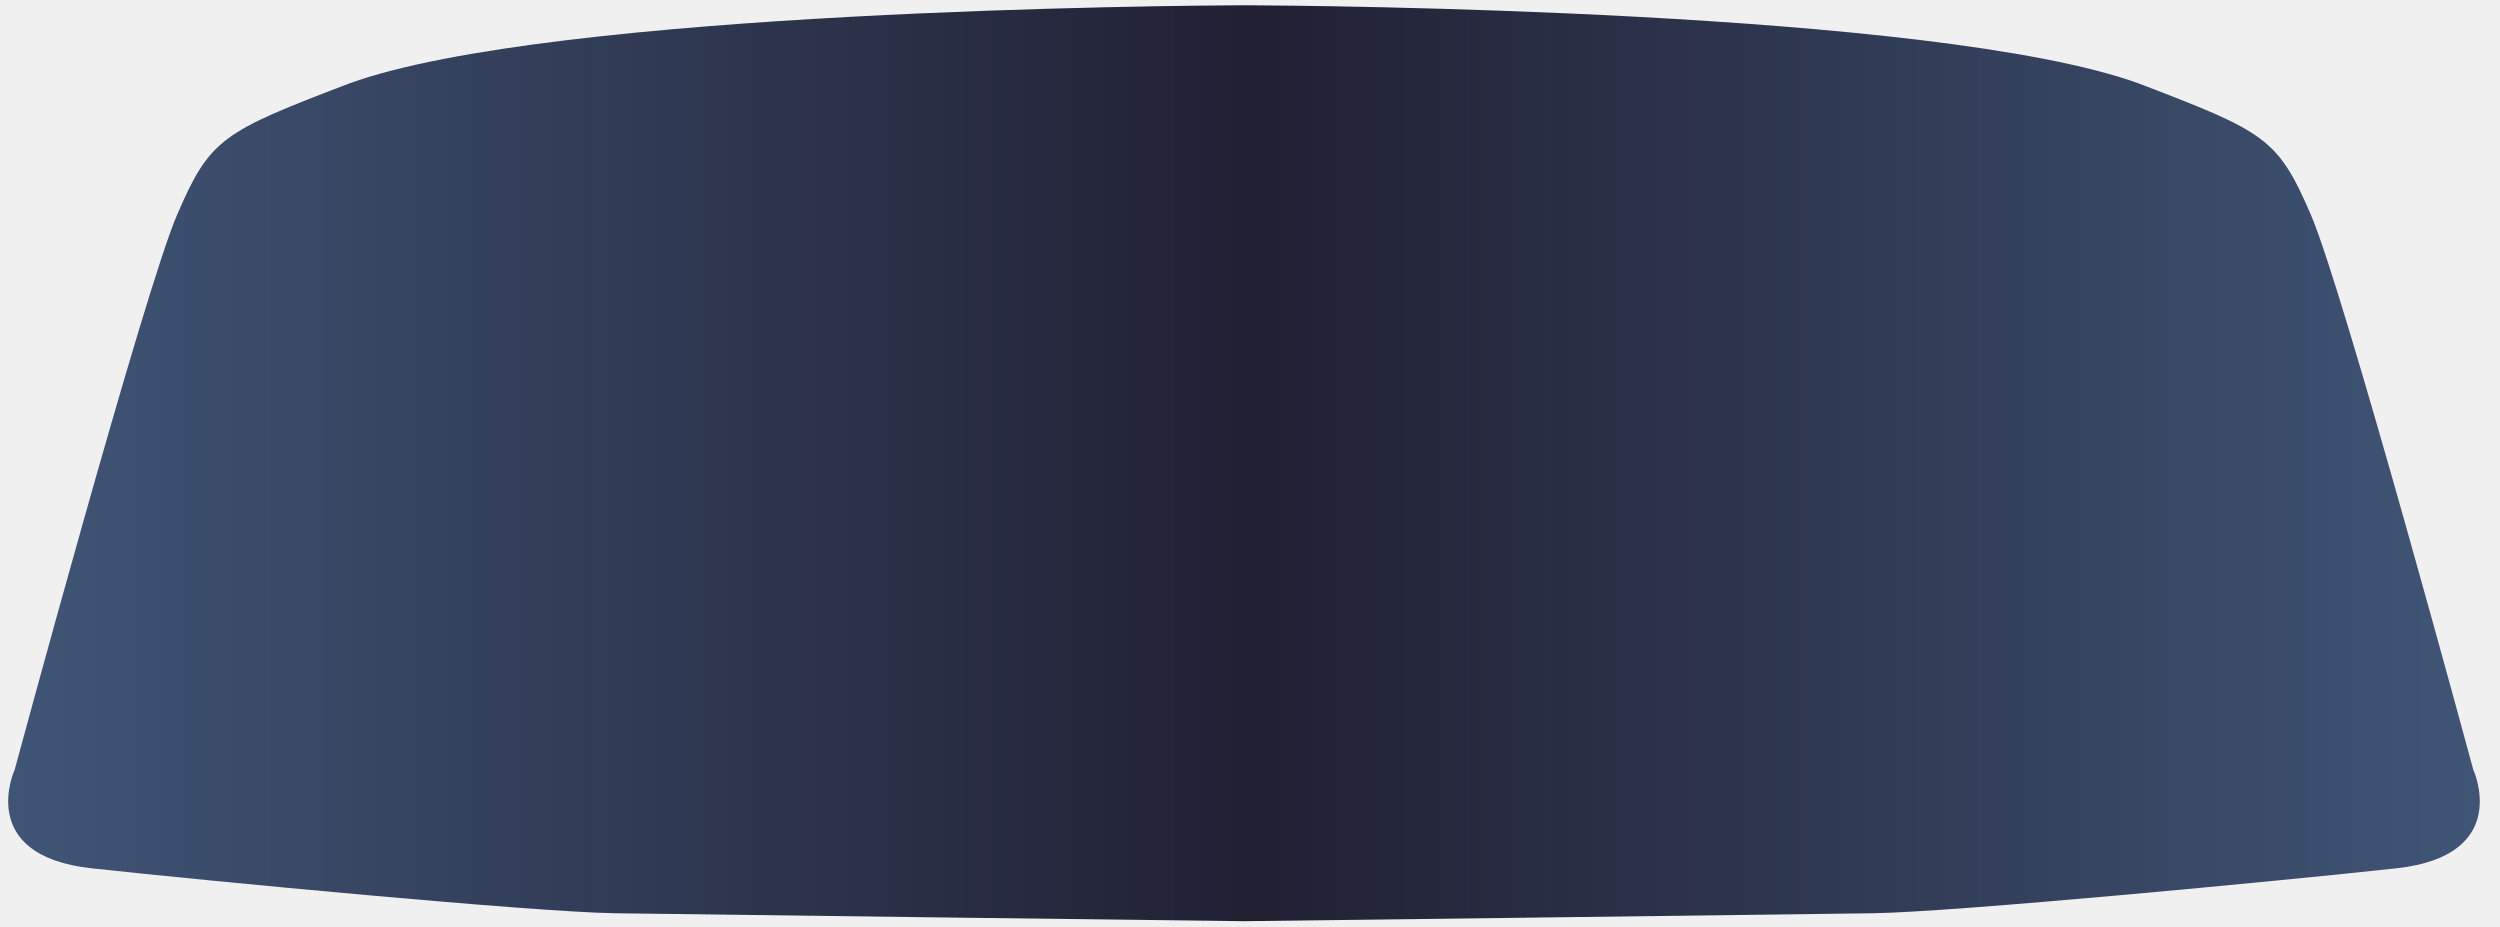
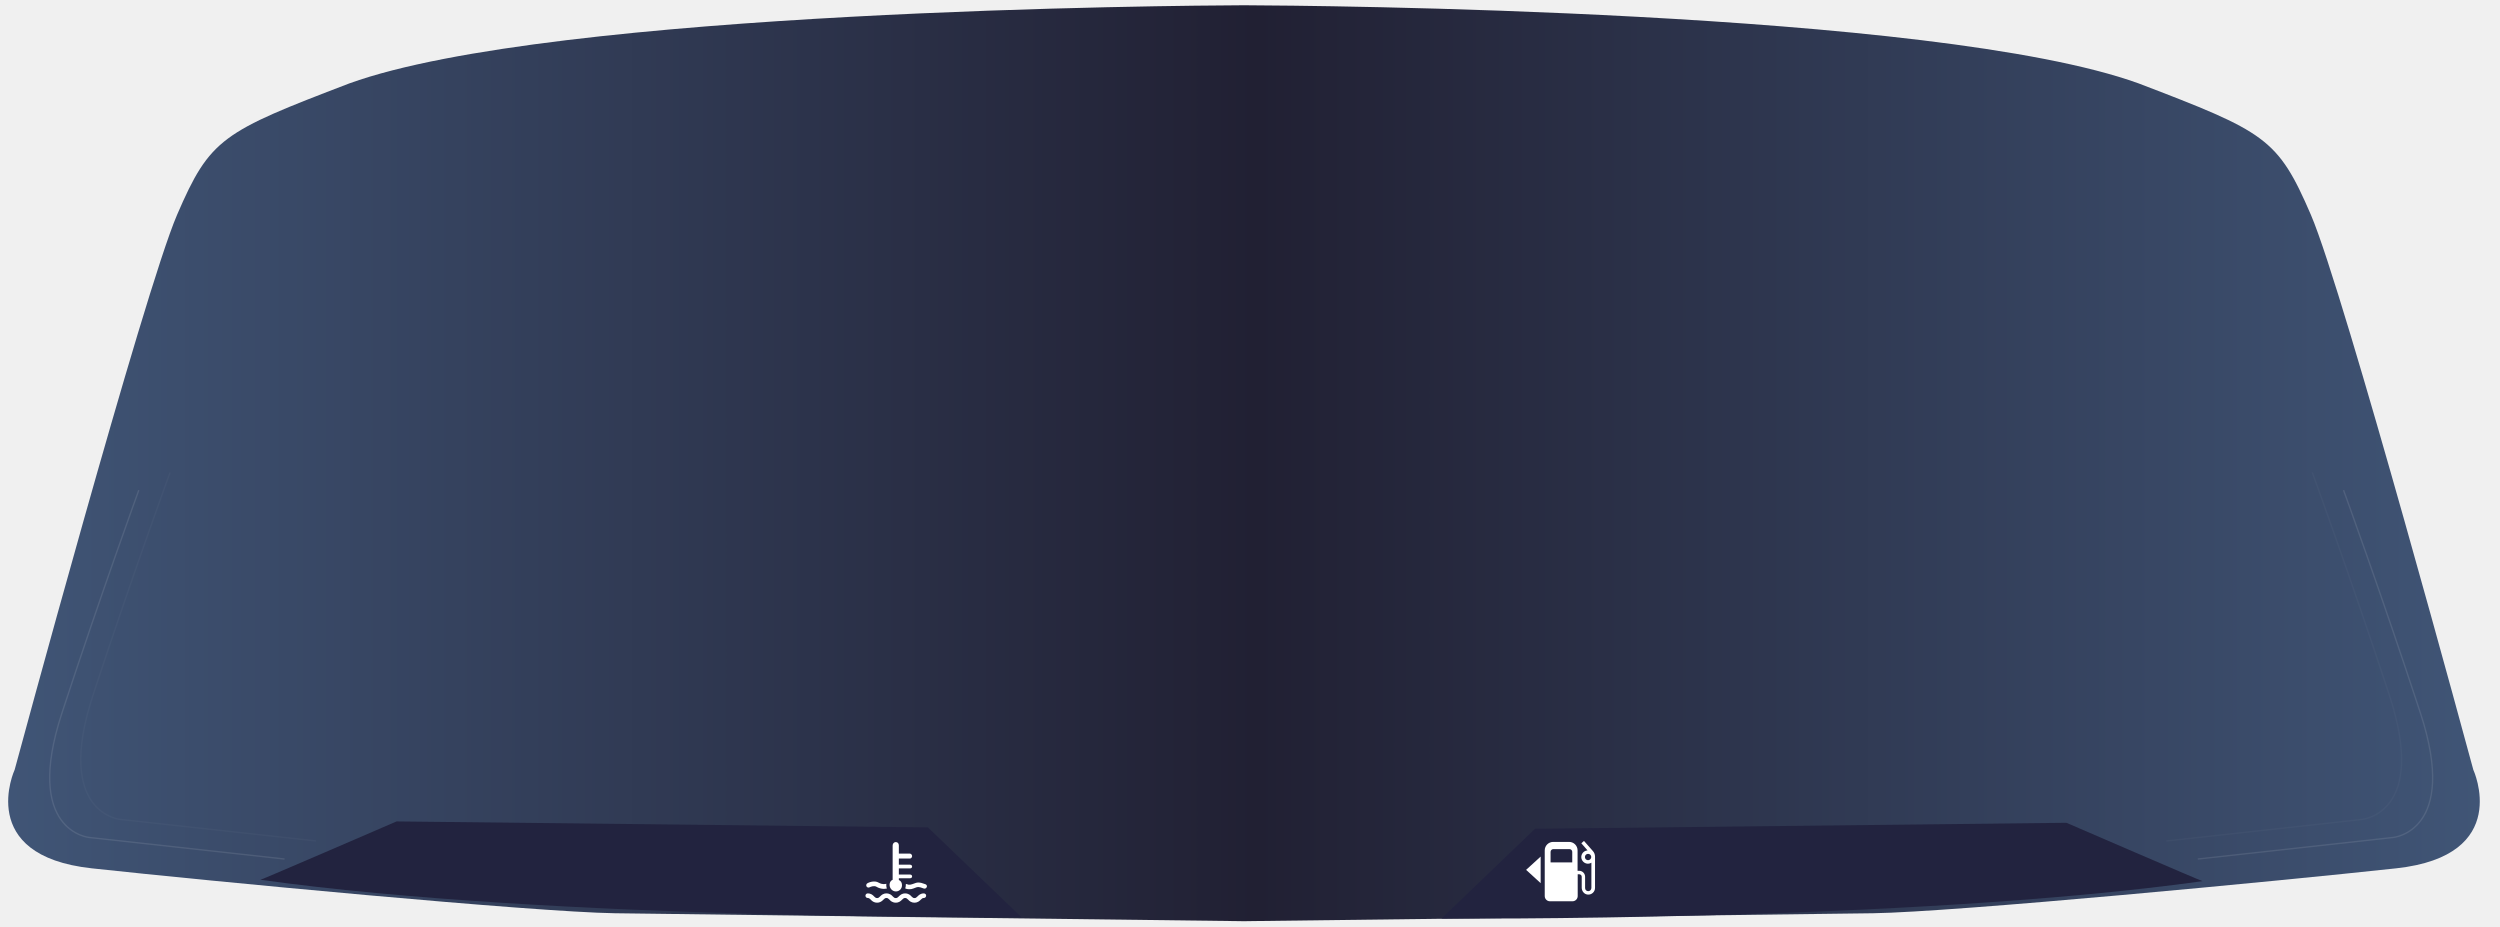
- <svg xmlns="http://www.w3.org/2000/svg" xmlns:xlink="http://www.w3.org/1999/xlink" id="svg834" version="1.1" width="4114.973pt" height="1524.983pt" viewBox="0 0 893.167 893.167">
+ <svg xmlns="http://www.w3.org/2000/svg" xmlns:xlink="http://www.w3.org/1999/xlink" viewBox="0 0 893.167 893.167" height="1524.983pt" width="4114.973pt" version="1.1" id="svg834">
  <defs id="defs838">
-     <linearGradient id="linearGradient871">
-       <stop id="stop867" offset="0" style="stop-color:#405576;stop-opacity:1" />
-       <stop style="stop-color:#212033;stop-opacity:1" offset="0.505" id="stop875" />
-       <stop id="stop869" offset="1" style="stop-color:#405576;stop-opacity:1" />
+     <linearGradient id="linearGradient4234">
+       <stop id="stop4230" offset="0" style="stop-color:#ffffff;stop-opacity:0.161" />
+       <stop id="stop4232" offset="1" style="stop-color:#ff24ff;stop-opacity:1" />
    </linearGradient>
-     <linearGradient gradientUnits="userSpaceOnUse" y2="446.583" x2="1632.149" y1="446.583" x1="-750.587" id="linearGradient873" xlink:href="#linearGradient871" />
+     <linearGradient id="linearGradient871-2">
+       <stop style="stop-color:#405576;stop-opacity:1" offset="0" id="stop867" />
+       <stop id="stop875" offset="0.505" style="stop-color:#212033;stop-opacity:1" />
+       <stop style="stop-color:#405576;stop-opacity:1" offset="1" id="stop869" />
+     </linearGradient>
+     <linearGradient xlink:href="#linearGradient871-2" id="linearGradient873" x1="-750.587" y1="446.583" x2="1632.149" y2="446.583" gradientUnits="userSpaceOnUse" />
+     <linearGradient spreadMethod="pad" gradientUnits="userSpaceOnUse" y2="38.573" x2="690.469" y1="131.479" x1="708.362" id="linearGradient4242" xlink:href="#linearGradient4234" />
  </defs>
-   <path id="Path_48" style="fill:url(#linearGradient873);fill-opacity:1;stroke-width:0.427" d="m 438.07,5.07 v 0.02 c -55.012,0.23 -663.504,4.367 -859.699,75.291 -122.438,46.831 -134.202,52.661 -166.132,126.712 -31.931,74.051 -156.572,534.972 -156.572,534.972 0,0 -38.233,82.797 74.365,95.041 112.598,12.245 425.743,42.128 504.169,43.294 77.654,1.155 593.618,7.503 603.871,7.63 v 0.067 c 0,0 2.683,-0.034 2.709,-0.034 0.025,3.4e-4 2.709,0.034 2.709,0.034 v -0.067 c 10.253,-0.126 526.216,-6.475 603.871,-7.63 78.426,-1.166 391.572,-31.049 504.17,-43.294 112.598,-12.244 74.365,-95.041 74.365,-95.041 0,0 -124.642,-460.922 -156.573,-534.972 C 1437.391,133.042 1425.628,127.212 1303.19,80.381 1106.994,9.457 498.503,5.32 443.491,5.09 v -0.02 c 0,0 -2.043,0.007 -2.71,0.013 -0.668,-0.002 -2.71,-0.013 -2.71,-0.013 z" />
+   <path d="m 438.07,5.07 v 0.02 c -55.012,0.23 -663.504,4.367 -859.699,75.291 -122.438,46.831 -134.202,52.661 -166.132,126.712 -31.931,74.051 -156.572,534.972 -156.572,534.972 0,0 -38.233,82.797 74.365,95.041 112.598,12.245 425.743,42.128 504.169,43.294 77.654,1.155 593.618,7.503 603.871,7.63 v 0.067 c 0,0 2.683,-0.034 2.709,-0.034 0.025,3.4e-4 2.709,0.034 2.709,0.034 v -0.067 c 10.253,-0.126 526.216,-6.475 603.871,-7.63 78.426,-1.166 391.572,-31.049 504.17,-43.294 112.598,-12.244 74.365,-95.041 74.365,-95.041 0,0 -124.642,-460.922 -156.573,-534.972 C 1437.391,133.042 1425.628,127.212 1303.19,80.381 1106.994,9.457 498.503,5.32 443.491,5.09 v -0.02 c 0,0 -2.043,0.007 -2.71,0.013 -0.668,-0.002 -2.71,-0.013 -2.71,-0.013 z" style="fill:url(#linearGradient873);fill-opacity:1;stroke-width:0.427" id="Path_48" />
+   <g id="g2183">
+     <path opacity="0.1" stroke-width="1.318" stroke="#ffffff" fill="none" d="m -484.151,828.14 -188.319,-20.79 c 0,0 -63.776,-5.628 -26.261,-120.048 37.515,-114.421 74.093,-214.776 74.093,-214.776" data-name="Path 6" id="Path_6" />
+     <path opacity="0.03" stroke-width="1.318" stroke="#ffffff" fill="none" d="m -453.831,810.728 -188.632,-20.764 c 0,0 -63.882,-5.621 -26.304,-119.901 37.578,-114.28 74.216,-214.512 74.216,-214.512" data-name="Path 7" id="Path_7" />
+   </g>
+   <g transform="matrix(-1,0,0,1,876.1579,0)" id="g2189">
+     <path id="path2185" data-name="Path 6" d="m -484.151,828.14 -188.319,-20.79 c 0,0 -63.776,-5.628 -26.261,-120.048 37.515,-114.421 74.093,-214.776 74.093,-214.776" fill="none" stroke="#ffffff" stroke-width="1.318" opacity="0.1" />
+     <path id="path2187" data-name="Path 7" d="m -453.831,810.728 -188.632,-20.764 c 0,0 -63.882,-5.621 -26.304,-119.901 37.578,-114.28 74.216,-214.512 74.216,-214.512" fill="none" stroke="#ffffff" stroke-width="1.318" opacity="0.03" />
+   </g>
+   <path style="stroke-width:0.439" id="Path_5" data-name="Path 5" d="m -507.432,848.144 c -0.307,0.674 131.304,-56.273 131.304,-56.273 l 512.23,5.772 90.182,86.574 c 0,0 -452.334,3.233 -733.715,-36.073 z" fill="#22233f" />
+   <g style="mix-blend-mode:normal;fill:url(#linearGradient4242);fill-opacity:1;opacity:1;stroke:none" transform="matrix(0.4392673,0,0,0.4392673,644.1077,736.385)" id="Group_3-9" data-name="Group 3" opacity="0.2" />
+   <path style="stroke-width:0.439" id="Path_1-7" data-name="Path 1" d="m 1364.911,849.458 c 0.307,0.674 -131.304,-56.273 -131.304,-56.273 l -512.23,5.772 -90.182,86.574 c 0,0 452.334,3.233 733.715,-36.073 z" fill="#22233f" />
+   <g transform="matrix(0.4392673,0,0,0.4392673,730.7187,810.6907)" id="Group_14" data-name="Group 14">
+     <path id="Path_40" data-name="Path 40" d="m -2.978,-48.765 -5.841,5.129 13.673,15.665 A 14.582,14.582 0 0 0 -8.819,-11.739 14.953,14.953 0 0 0 3.569,1.078 14.048,14.048 0 0 0 13.254,-1.058 V 54.2 c 0,3.56 -2.565,6.976 -6.264,7.265 A 6.8,6.8 0 0 1 -0.559,54.488 V 29.844 a 13.066,13.066 0 0 0 -13.1,-13.1 h -3.416 v -44.86 a 18.567,18.567 0 0 0 -18.513,-18.513 h -35.037 a 18.567,18.567 0 0 0 -18.513,18.513 v 100.4 a 11.43,11.43 0 0 0 11.393,11.393 h 49.561 A 11.429,11.429 0 0 0 -16.791,72.284 V 24.431 h 3.416 a 5.408,5.408 0 0 1 5.413,5.413 v 24.065 c 0,7.833 5.841,14.67 13.529,15.1 A 14.712,14.712 0 0 0 21.232,54.339 V -14.443 A 18.089,18.089 0 0 0 16.675,-26.4 Z M 5.994,-6.47 a 6.987,6.987 0 0 1 -6.976,-6.976 6.987,6.987 0 0 1 6.976,-6.976 6.987,6.987 0 0 1 6.976,6.976 7.177,7.177 0 0 1 -6.976,6.976 z m -34.461,4.845 H -76.321 V -24.7 a 6.08,6.08 0 0 1 6.121,-6.125 h 35.319 a 6.079,6.079 0 0 1 6.129,6.125 v 23.069 z" transform="translate(89.138,48.765)" fill="#ffffff" />
+   </g>
+   <path id="Icon_ionic-md-arrow-dropleft" data-name="Icon ionic-md-arrow-dropleft" d="m 726.793,825.765 -14.033,12.813 14.033,12.813 z" fill="#ffffff" style="stroke-width:0.439" />
+   <g transform="matrix(0.4392673,0,0,0.4392673,75.85559,811.7852)" id="Group_25" data-name="Group 25">
+     <path id="Path_49" data-name="Path 49" d="M 17.435,60.857 A 13.379,13.379 0 0 0 30.682,47.244 c 0,-4.853 -1.679,-9.142 -6.9,-11.568 v -3.732 h 24.251 c 2.61,0 4.853,-1.3 4.853,-4.1 0,-2.8 -2.236,-4.105 -4.853,-4.105 H 23.783 V 10.3 h 24.25 c 2.61,0 4.853,-1.3 4.853,-4.1 0,-2.61 -2.236,-4.105 -4.853,-4.105 h -24.25 v -13.43 h 24.25 c 2.61,0 4.853,-2.61 4.853,-5.41 0,-2.61 -2.236,-5.41 -4.853,-5.41 h -24.25 v -18.093 c 0,-4.105 -2.61,-7.272 -6.715,-7.272 -4.105,0 -6.905,3.547 -6.905,7.653 V 35.3 c -5.41,2.427 -6.715,6.715 -6.715,11.568 0.374,7.83 6.525,13.987 13.987,13.987 z" transform="translate(49.531,47.52)" fill="#ffffff" />
+     <path id="Path_50" data-name="Path 50" d="m 14.2,202.141 c -7.272,0 -11,3.732 -13.987,6.715 -2.428,2.426 -3.733,3.544 -6.533,3.544 -2.61,0 -4.105,-1.122 -6.531,-3.541 -2.61,-2.983 -6.715,-6.715 -13.987,-6.715 -7.272,0 -11,3.732 -13.987,6.715 -2.427,2.427 -3.732,3.541 -6.531,3.541 -2.799,0 -4.105,-1.122 -6.531,-3.541 -2.61,-2.983 -6.715,-6.715 -13.987,-6.715 -7.272,0 -11,3.732 -13.987,6.715 -2.427,2.427 -3.732,3.541 -6.532,3.541 -2.61,0 -4.1,-1.122 -6.531,-3.541 -2.61,-2.983 -6.715,-6.715 -13.987,-6.715 a 5.015,5.015 0 0 0 -5.036,5.036 5.014,5.014 0 0 0 5.036,5.036 c 2.61,0 4.105,1.121 6.531,3.541 2.61,2.984 6.715,6.715 13.987,6.715 7.272,0 11,-3.731 13.988,-6.715 2.426,-2.426 3.731,-3.541 6.531,-3.541 2.61,0 4.1,1.121 6.531,3.541 2.61,2.984 6.715,6.715 13.987,6.715 7.272,0 11,-3.731 13.987,-6.715 2.426,-2.426 3.731,-3.541 6.531,-3.541 2.61,0 4.1,1.121 6.531,3.541 2.61,2.984 6.715,6.715 13.987,6.715 7.272,0 11,-3.731 13.987,-6.715 2.426,-2.426 3.731,-3.541 6.531,-3.541 a 5.014,5.014 0 0 0 5.036,-5.036 c 0.374,-2.61 -2.053,-5.036 -5.036,-5.036 z" transform="translate(113.95,-89.475)" fill="#ffffff" />
+     <path id="Path_51" data-name="Path 51" d="m -102.743,156.9 c 2.427,-1.3 9.889,-4.1 14.735,-1.3 a 33.693,33.693 0 0 0 16.6,4.853 39.192,39.192 0 0 0 6.531,-0.748 21.925,21.925 0 0 1 -1.305,-7.272 17.374,17.374 0 0 1 0.184,-3.174 3.218,3.218 0 0 0 -1.305,0.184 c -0.184,0 -6.715,2.236 -15.292,-2.61 -10.256,-6.158 -23.319,0.184 -24.807,1.121 a 5.232,5.232 0 0 0 -2.236,6.9 4.989,4.989 0 0 0 6.892,2.053 z" transform="translate(111.885,-57.665)" fill="#ffffff" />
+     <path id="Path_52" data-name="Path 52" d="m 123.893,152.964 c -14.177,-5.41 -18.466,-4.1 -25.556,-1.3 -1.121,0.557 -2.426,0.747 -3.731,1.3 -6.158,2.236 -9.889,0.557 -10.256,0.184 a 5.945,5.945 0 0 0 -3.541,-0.557 v 2.236 A 22.825,22.825 0 0 1 79.5,162.1 c 0.748,0.557 4.105,1.862 8.951,1.862 a 22.175,22.175 0 0 0 9.142,-1.679 c 1.679,-0.557 2.983,-1.121 4.288,-1.679 5.036,-1.862 6.9,-2.61 18.092,1.679 a 5.081,5.081 0 0 0 6.715,-2.983 c 1.305,-2.23 0,-5.214 -2.8,-6.335 z" transform="translate(7.797,-60.443)" fill="#ffffff" />
+   </g>
</svg>
